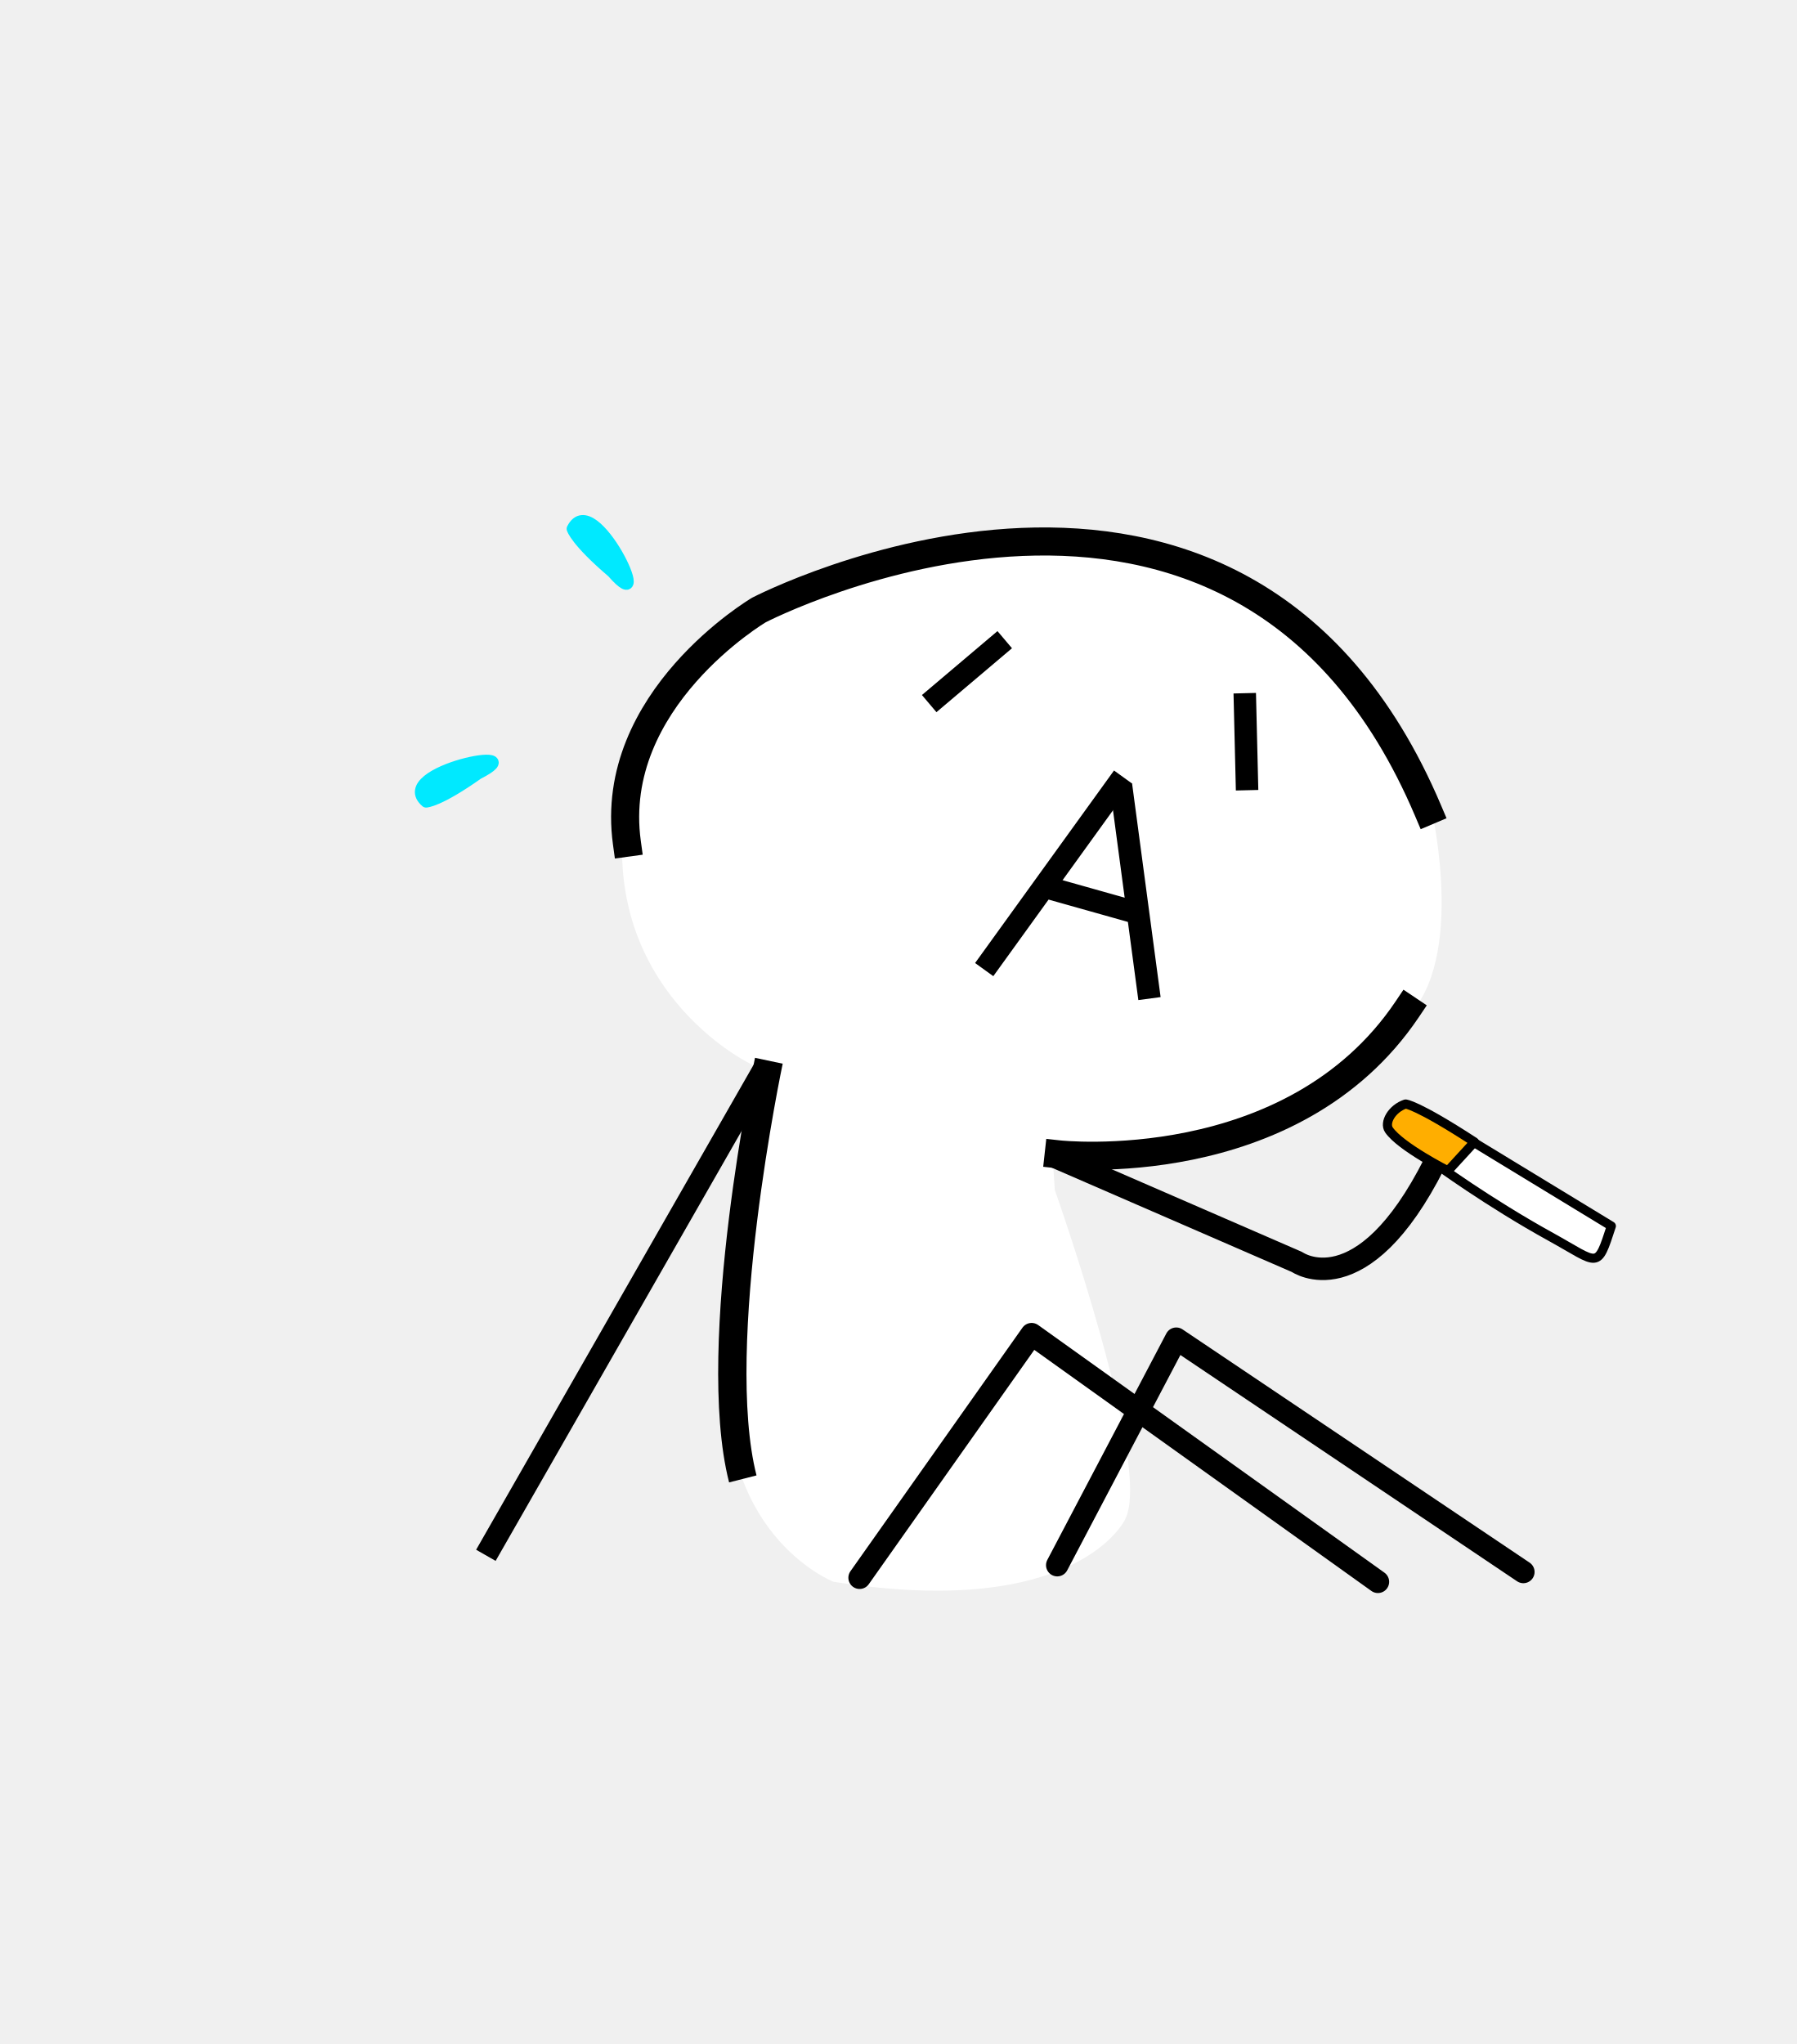
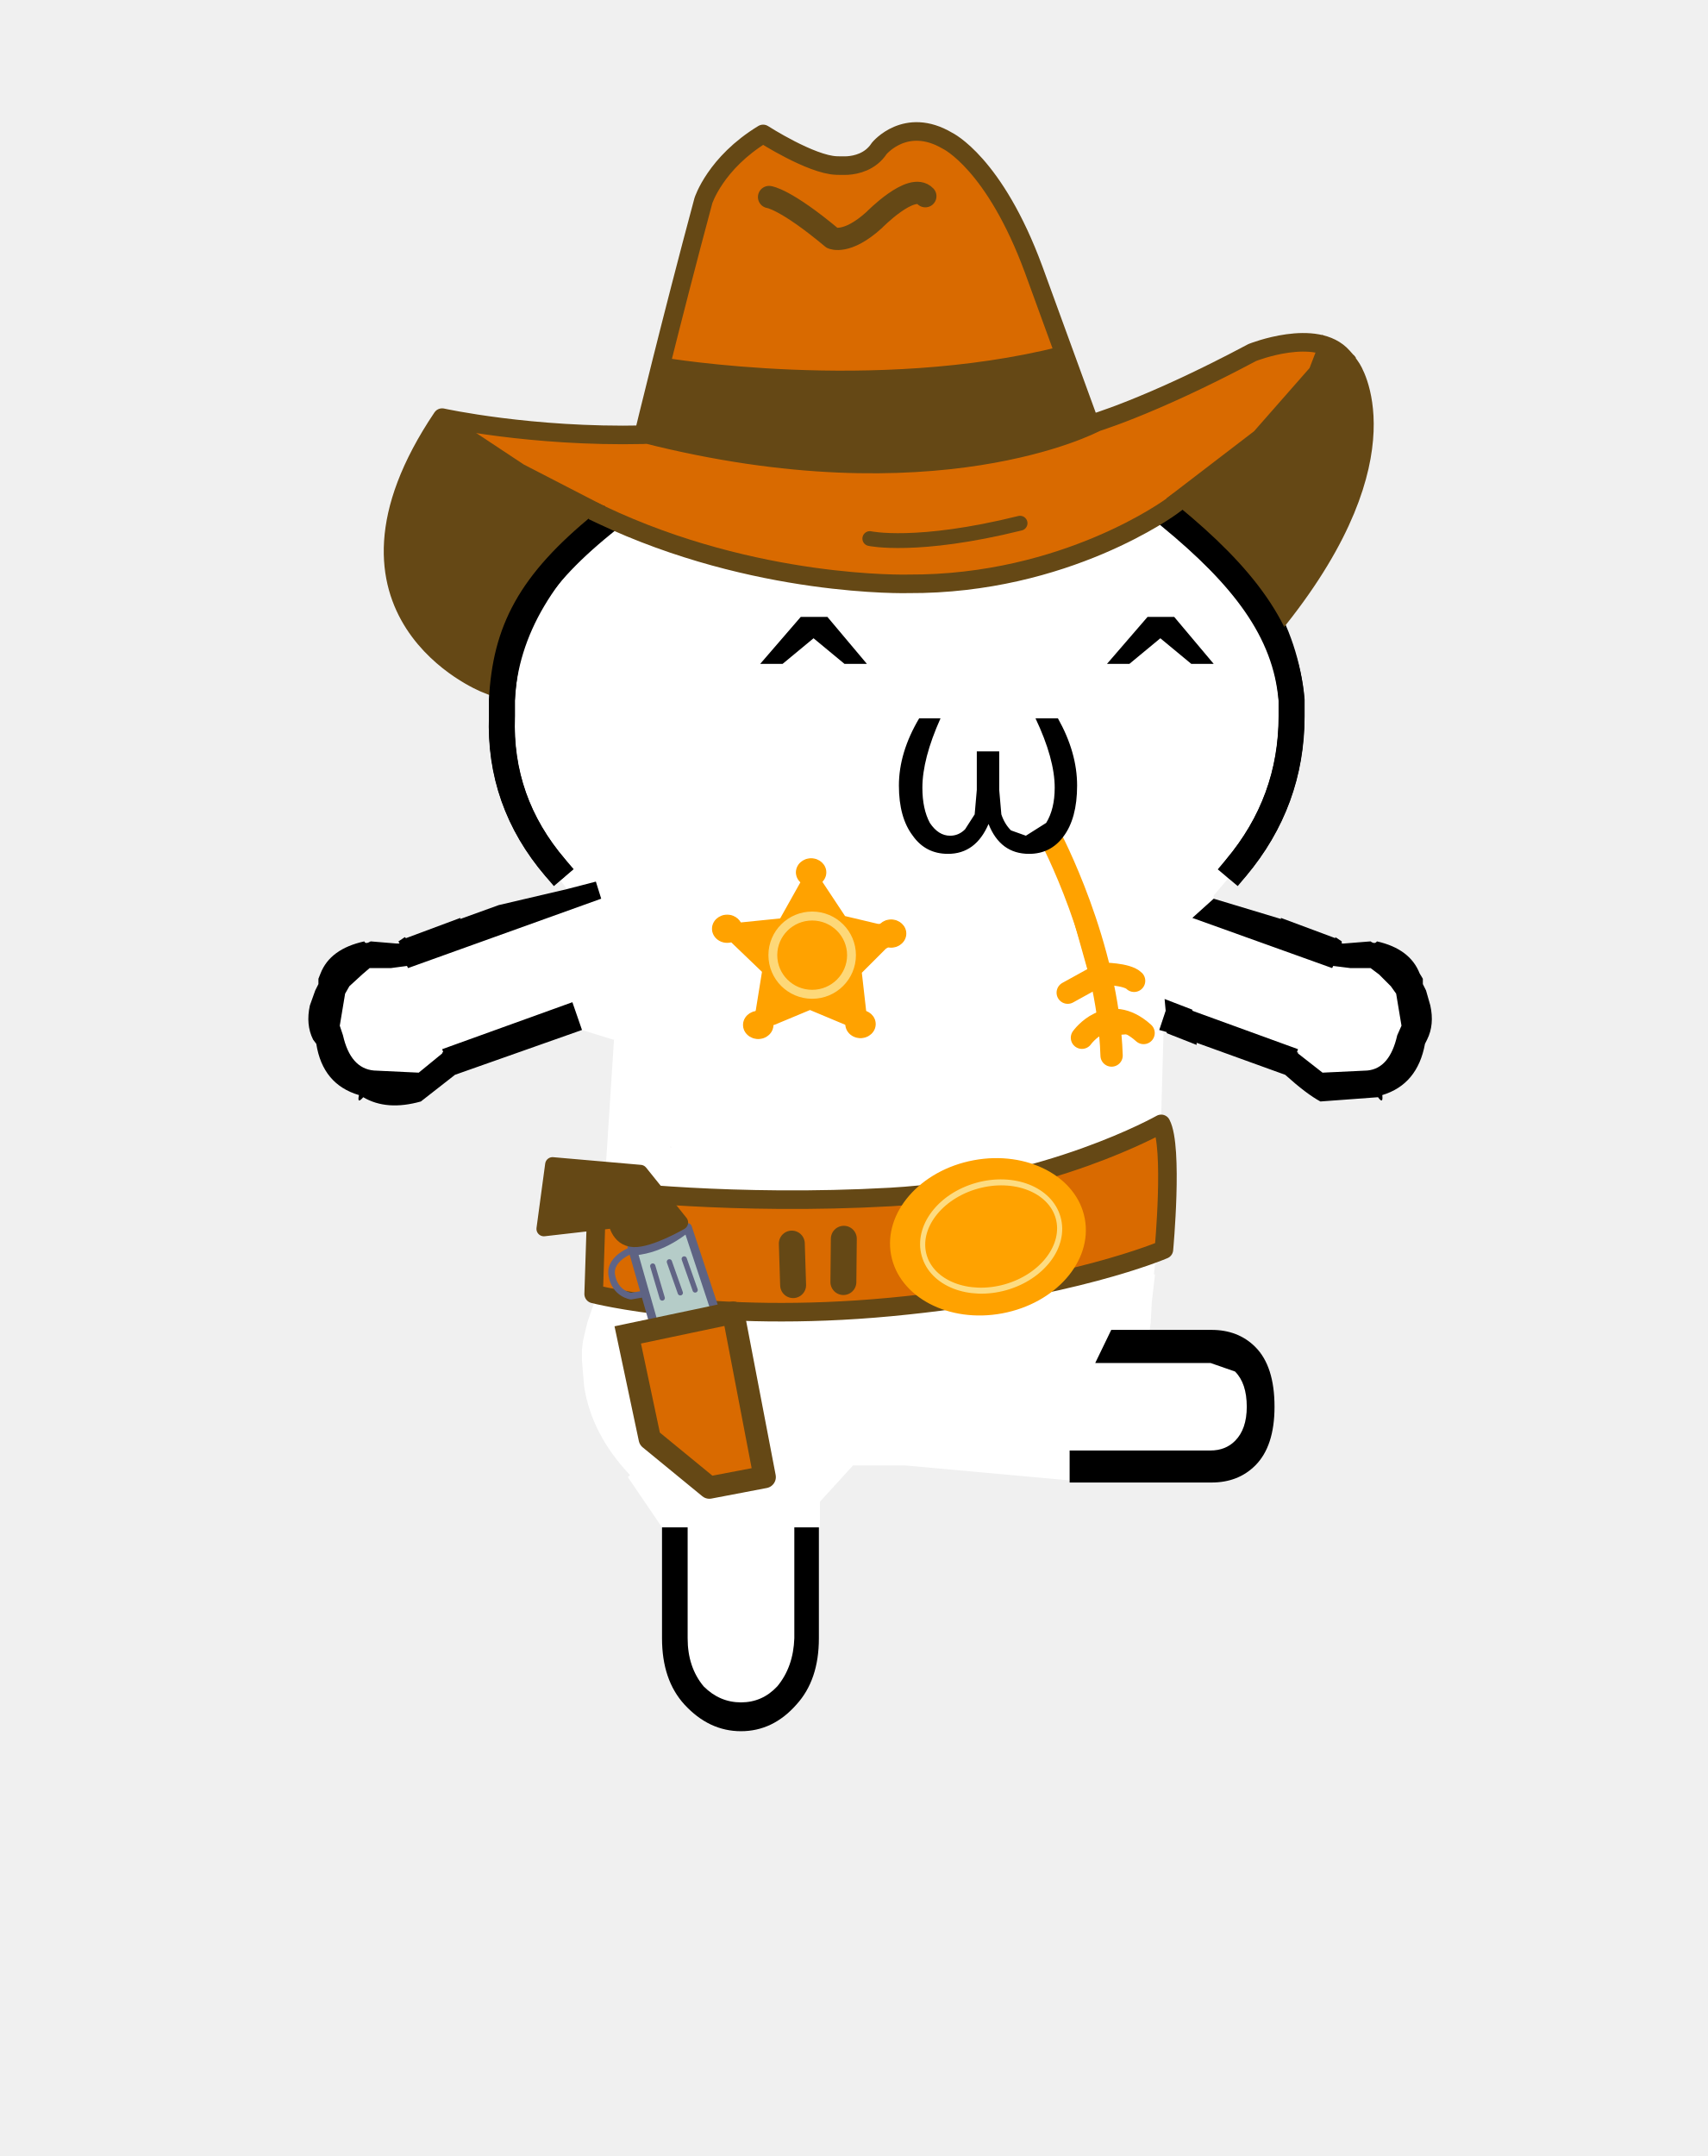
- <svg xmlns="http://www.w3.org/2000/svg" xmlns:xlink="http://www.w3.org/1999/xlink" height="182" width="160" version="1.1" id="svg1421">
-   <defs id="defs1413">
-     <g id="c">
-       <path d="M10.75-56.05v-.05H4.5v3.9l-.05 1.1L4-48.65l-1.05 2H2v3.3h1.35v-1.95h7.2v1.95h1.4v-3.3h-1.2v-9.4M.4-60h3.9l1.2.55 3.85-8.6 3.9 8.6L14.5-60l3.15 3.05 1.1 1.1-1.1-1.1 1.15 1.1h-.05l-.35.4.1.1q2.1 2.05 2.3 4.55l.05.6q0 1.65-.8 3.1l-.25.45-1.4 1.7.1.1-.3.3-3.25.9v4.7l-3.25.7-3.15.9.65 1.6L12.55-37l3-.6q1.55 0 2.15.6.8.8.8 2 0 1.1-.75 1.85-1.05 1.05-4.1 1.25l-1.25.05.35 1.5 1.5-.05-.05 2.75-1.5 1.25v8.75H8.15v1.55h6.6l1.15.4q.55.55.55 1.65 0 1.05-.55 1.6-.45.45-1.15.45h-6.6v.95H-1.6l-1.55 1.5V-3q0 .7-.45 1.15-.55.55-1.6.55-1.1 0-1.65-.55-.4-.45-.4-1.15v-6.55H-8.8l-1.7-1.1-1.75-3.9v-2.4h.15v-1.5l.45-.4.2-.15 1.15-1.4-1.25-1-.7.95.4-10.95 1.75-12.8.4.35.75-.7-1-1.1q-1.45-1.85-1.5-4v-.25l.05-.9q.35-2.3 2.45-4.25l-.75-.75.5-3.95.65.3 3.85-8.6 3.85 8.6L.4-60m5.45 8.85v-3.6h3.5v8.15H4.4l.05-.05.5-.9.9-3.55v-.05m-.35 13.2Q4.45-39 2.25-39l-4 .75-3.1.9.65 1.6L-.9-37l3-.6q1.55 0 2.15.6.8.8.8 2 0 1.1-.75 1.85Q3.25-32.1.25-31.9l-1.3.05.35 1.5q3.95-.05 5.9-1.55l.4-.35q1-1 1-2.85 0-1.8-1.1-2.85M-7.15-43.6l.75-1.55v-1.35h-1.5v1.45h.55l-.55 1.45h.75m3.65-2.9H-5v1.45h.55L-5-43.6h.75l.75-1.55v-1.35" fill="#fff" fill-rule="evenodd" transform="translate(21.5 71)" id="path1399" />
-       <path d="M10.75-56.05v9.45h1.2v3.25h-1.4v-1.95h-7.2v1.95H2v-3.25h.95L4-48.65l.45-2.45.05-1.1v-3.85h6.25M.4-60l-1.25.55-3.85-8.6-3.85 8.6-.65-.3-.55-.25 5.05-11L.4-60m-10.1 4.2l.75.75q-2.1 1.95-2.45 4.25l-.05.9v.25q.05 2.15 1.5 4l1 1.1-.75.7-.4-.35-.6-.7-.75-1.05q-1.1-1.75-1.05-3.85l.05-1q.2-1.5 1-2.85l1.75-2.15m-2.55 35.35l.7-.95 1.25 1-1.15 1.4-.2.15-.45.4q-.7.45-1.6.45-.95 0-2.65-1.1-1.2-.65-1.9-.65-.9 0-1.3.55l-.15.2-.45.75-1.35-.75q.4-.95 1.2-1.65l.6-.45 1.35-.35q1.1 0 2.25.8 1.65.85 2.55.85.6 0 1.3-.65m3.45 10.9h1.55V-3q0 .7.4 1.15.55.55 1.65.55 1.05 0 1.6-.55.45-.45.45-1.15v-6.55h1.5v6.6q0 1.25-.8 2.05-.9.9-2.75.9Q-7.1 0-8-.9q-.8-.8-.8-2.05v-6.6m16.95-1.5V-12h6.6q.7 0 1.15-.45.55-.55.55-1.6 0-1.1-.55-1.65l-1.15-.4h-6.6v-1.55h6.65q1.25 0 2.05.8.9.9.9 2.8 0 1.85-.9 2.75l-.3.25q-.75.55-1.75.55H8.15v-.55m6.1-19.35l-1.5.05-.35-1.5 1.25-.05q3.05-.2 4.1-1.25.75-.75.75-1.85 0-1.2-.8-2-.6-.6-2.15-.6l-3 .6-3.35 1.25-.65-1.6 3.15-.9 3.25-.7.75-.05q2.2 0 3.25 1.05 1.1 1.05 1.1 2.85 0 1.85-1 2.85l-.4.35q-1.6 1.2-4.4 1.5m4.25-14.45l-.1-.1 1.4-1.7.25-.45q.8-1.45.8-3.1l-.05-.6q-.2-2.5-2.3-4.55l-.1-.1.35-.4h.05l.3-.35q2.55 2.35 2.75 5.4l.05.6q0 1.9-.9 3.55-.7 1.25-1.9 2.4l-.6-.6M14.5-60l-1.25.55-3.9-8.6-3.85 8.6L4.3-60l5.05-11 5.15 11m-8.65 8.85v.05l-.9 3.55-.5.9-.05.05h4.95v-8.15h-3.5v3.6m-.35 13.2q1.1 1.05 1.1 2.85 0 1.85-1 2.85l-.4.35q-1.95 1.5-5.9 1.55l-.35-1.5 1.3-.05q3-.2 4.05-1.25.75-.75.75-1.85 0-1.2-.8-2-.6-.6-2.15-.6l-3 .6-3.3 1.25-.65-1.6 3.1-.9 4-.75q2.2 0 3.25 1.05m-9-8.55v1.35l-.75 1.55H-5l.55-1.45H-5v-1.45h1.5m-3.65 2.9h-.75l.55-1.45h-.55v-1.45h1.5v1.35l-.75 1.55" fill-rule="evenodd" transform="translate(21.5 71)" id="path1401" />
-       <path d="M4.3-60H.4m12.3 39.65v-6.05m6.05-29.45l-1.1-1.1" fill="none" stroke="#000" stroke-linecap="round" stroke-linejoin="round" transform="translate(21.5 71)" id="path1403" />
+ <svg xmlns="http://www.w3.org/2000/svg" xmlns:xlink="http://www.w3.org/1999/xlink" height="202" width="160" version="1.1" id="svg7661">
+   <defs id="defs7651">
+     <path d="M 0.7,-0.3 2.55,1.9 H 1.5 L 0.05,0.7 -1.4,1.9 h -1.05 l 1.9,-2.2 H 0.7" fill-rule="evenodd" transform="translate(2.45,0.3)" id="a" />
+     <use height="2.2" width="5" xlink:href="#a" id="c" x="0" y="0" />
+     <g id="b">
+       <path d="m -15.5,-41.55 q -2.65,-3.1 -2.5,-7.1 v -0.75 q 0.25,-4.9 5.35,-9.05 5.5,-5.05 13.15,-5.55 7.6,0.5 13.05,5.55 5.05,4.15 5.45,9.05 v 0.75 q 0,4 -2.6,7.1 h 0.1 -0.05 l -1.1,1.3 v 0.15 l -1,0.9 6.55,2.35 0.05,-0.1 0.8,0.1 h 0.95 l 0.4,0.3 0.55,0.55 0.25,0.35 0.25,1.5 -0.2,0.45 q -0.35,1.55 -1.4,1.65 l -2.1,0.1 -1.15,-0.9 v -0.05 h -0.05 l 0.05,-0.15 -4.95,-1.8 v -0.05 l -1.3,-0.5 0.05,0.55 -0.3,0.9 0.35,0.1 v 0.05 L 13,-33.85 12.75,-25 H 12.7 l -0.05,1.5 h 0.05 v 0.1 L 12.65,-23 H 12.6 l -0.05,0.5 h 0.05 l -0.15,1.3 -0.05,0.95 -0.05,0.35 h -1.8 l -0.75,1.55 h 5.4 l 1.15,0.4 q 0.55,0.55 0.55,1.65 0,1.05 -0.55,1.6 -0.45,0.45 -1.15,0.45 H 8.6 v 1.4 l -7.7,-0.7 h -2.45 l -1.55,1.7 v 1.2 h -1.2 v 5.2 q -0.05,1.35 -0.8,2.25 -0.7,0.75 -1.7,0.75 -1,0 -1.75,-0.75 -0.75,-0.9 -0.75,-2.25 v -5.2 h -1.2 l -1.6,-2.35 0.1,-0.1 q -1.8,-1.9 -2.15,-4.15 l -0.1,-1.2 V -19 l 0.05,-0.4 0.2,-0.85 0.35,-1 h 0.1 v -0.55 l 0.15,-0.15 v -1.35 l 0.15,-2.4 v -0.05 l 0.5,-7.75 h -0.05 l -1.45,-0.45 -0.45,-1.3 -6.1,2.2 0.05,0.15 h -0.05 v 0.05 l -1.1,0.9 -2.1,-0.1 q -1.1,-0.1 -1.45,-1.65 l -0.15,-0.45 0.25,-1.5 0.2,-0.35 0.6,-0.55 0.35,-0.3 h 1 l 0.75,-0.1 0.05,0.1 9.05,-3.25 -0.25,-0.8 -1.35,0.35 -0.75,-1 h 0.2 m 1.75,19.65 -0.05,-0.1 0.05,0.1 m 3.65,-6.55 h 0.05 l -0.05,-0.05 v 0.05" fill="#ffffff" fill-rule="evenodd" transform="translate(27.05,64.6)" id="path7642" />
+       <path d="m 15.35,-40.1 3.15,0.95 v -0.05 l 2.55,0.95 v -0.05 l 0.3,0.2 v 0.1 h 0.1 l 1.25,-0.1 q 0.2,0.15 0.3,0 1.55,0.35 2,1.5 l 0.15,0.25 v 0.25 l 0.15,0.3 0.2,0.7 q 0.2,0.9 -0.15,1.6 l -0.1,0.2 q -0.35,1.9 -2,2.4 0.05,0.45 -0.2,0.1 l -2.7,0.2 q -0.65,-0.35 -1.65,-1.25 l -4.15,-1.5 v 0.1 l -1.4,-0.55 v -0.05 l -0.35,-0.1 0.3,-0.9 -0.05,-0.55 1.3,0.5 v 0.05 l 4.95,1.8 -0.05,0.15 h 0.05 v 0.05 l 1.15,0.9 2.1,-0.1 q 1.05,-0.1 1.4,-1.65 l 0.2,-0.45 -0.25,-1.5 -0.25,-0.35 -0.55,-0.55 -0.4,-0.3 h -0.95 l -0.8,-0.1 -0.05,0.1 -6.55,-2.35 1,-0.9 m -3,20.2 h 2.9 q 1.25,0 2.05,0.8 0.9,0.9 0.9,2.8 0,1.85 -0.9,2.75 -0.8,0.8 -2.05,0.8 H 8.6 v -1.5 h 6.6 q 0.7,0 1.15,-0.45 0.55,-0.55 0.55,-1.6 0,-1.1 -0.55,-1.65 l -1.15,-0.4 H 9.8 l 0.75,-1.55 h 1.8 m -15.5,9.25 v 5.2 q 0,1.95 -1.05,3.1 -1.1,1.25 -2.6,1.25 -1.5,0 -2.65,-1.25 -1.05,-1.15 -1.05,-3.1 v -5.2 h 1.2 v 5.2 q 0,1.35 0.75,2.25 0.75,0.75 1.75,0.75 1,0 1.7,-0.75 0.75,-0.9 0.8,-2.25 v -5.2 h 1.15 m -11.1,-23.3 -5.95,2.1 -1.6,1.25 q -1.6,0.45 -2.7,-0.2 -0.3,0.35 -0.2,-0.1 -1.7,-0.5 -2,-2.4 l -0.15,-0.2 q -0.35,-0.7 -0.15,-1.6 l 0.25,-0.7 0.15,-0.3 v -0.25 l 0.1,-0.25 q 0.45,-1.15 2.05,-1.5 0.05,0.15 0.3,0 l 1.2,0.1 h 0.15 l -0.05,-0.1 0.3,-0.2 0.05,0.05 2.55,-0.95 v 0.05 l 1.8,-0.65 3.2,-0.75 1.35,-0.35 0.25,0.8 -9.05,3.25 -0.05,-0.1 -0.75,0.1 h -1 l -0.35,0.3 -0.6,0.55 -0.2,0.35 -0.25,1.5 0.15,0.45 q 0.35,1.55 1.45,1.65 l 2.1,0.1 1.1,-0.9 v -0.05 h 0.05 l -0.05,-0.15 6.1,-2.2 0.45,1.3" fill-rule="evenodd" transform="translate(27.05,64.6)" id="path7644" />
+       <path d="M 11.55,23.05 Q 8.9,19.95 9.05,15.95 V 15.2 Q 9.3,10.3 14.4,6.15 19.9,1.1 27.55,0.6 q 7.6,0.5 13.05,5.55 5.05,4.15 5.45,9.05 v 0.75 q 0,4 -2.6,7.1" fill="none" stroke="#000000" stroke-linecap="round" stroke-linejoin="round" stroke-width="1.2" id="path7646" />
+       <path d="m 5.4,-44.05 q 0.15,0.45 0.45,0.75 l 0.7,0.25 0.95,-0.6 q 0.4,-0.65 0.4,-1.65 0,-1.35 -0.9,-3.25 h 1.05 q 0.9,1.6 0.9,3.15 0,1.55 -0.65,2.4 -0.6,0.8 -1.6,0.8 -1.35,0 -1.9,-1.4 -0.6,1.4 -1.9,1.4 -1.05,0 -1.65,-0.85 -0.65,-0.85 -0.65,-2.35 0,-1.55 0.95,-3.15 h 1 q -0.85,1.9 -0.85,3.25 0,1 0.35,1.65 0.4,0.6 0.95,0.6 0.4,0 0.7,-0.3 l 0.45,-0.7 0.1,-1.15 V -47 H 5.3 v 1.8 l 0.1,1.15" fill-rule="evenodd" transform="translate(27.05,64.6)" id="path7648" />
    </g>
-     <g id="d" transform="translate(.8)">
-       <use height="3" transform="matrix(1.005 0 0 1 -.804 0)" width="4.65" xlink:href="#a" id="use1406" />
-       <use height="3" transform="matrix(1.005 0 0 1 16.096 0)" width="4.65" xlink:href="#a" id="use1408" />
-     </g>
-     <path d="M1.35 0h.2l.55.1.45.35q.45.45.45 1L2.55 2.6q-.45.4-1 .4l-.8-.2-.25-.2-.45-.7v-.15L0 1.45v-.1q.05-.5.5-.9l.25-.2Q1 .05 1.3 0h.05m.45.85L1.55.8Q1.2.75 1 1q-.2.15-.2.45v.15l.15.45H1l.05.05.2.1.3.05.55-.2.15-.6-.05-.3L2.1 1 2.05.95 1.9.85h-.1" fill-rule="evenodd" id="b" />
-     <use height="3" transform="translate(.8)" width="3" xlink:href="#b" id="a" />
  </defs>
-   <g style="clip-rule:evenodd;fill-rule:evenodd;stroke-linecap:square;stroke-linejoin:round;stroke-miterlimit:1.5" id="g1537" transform="translate(8.643,0.148)">
-     <g transform="matrix(2,0,0,2,82.341,144.2)" id="g1483">
-       <g id="body-fill" transform="matrix(0.5,0,0,0.5,-40.6705,-72.1)">
-         <path d="m 57.045,94.382 c 0,0 -15.641,-7.695 -9.945,-26.959 2.637,-8.917 8.757,-12.217 13.803,-14.418 5.855,-2.553 10.513,-3.23 10.513,-3.23 0,0 15.069,-3.969 21.085,-0.961 6.016,3.008 9.152,1.6 18.048,11.328 8.896,9.728 3.008,7.168 7.232,12.096 0,0 3.2,14.144 -2.88,18.688 0,0 -8.192,13.376 -30.912,12.032 l 0.192,2.88 c 0,0 8.704,24.512 6.272,29.248 0,0 -4.16,8.96 -25.856,5.504 0,0 -10.88,-4.288 -9.152,-20.224 l 3.2,-25.088 z" style="fill:#ffffff;stroke:#ffffff;stroke-width:0.21px" id="path1427" />
-       </g>
-       <g id="Mouth" transform="matrix(0.5,0,0,0.5,-40.6705,-72.1)">
-         <path d="m 89.78,69.855 -11.2,15.52" style="fill:none;stroke:#000000;stroke-width:2px" id="path1430" />
-         <path d="M 92.58,87.775 90.307,70.758" style="fill:none;stroke:#000000;stroke-width:2px" id="path1432" />
-         <path d="m 83.38,78.815 8.24,2.32" style="fill:none;stroke:#000000;stroke-width:2px;stroke-linecap:round" id="path1434" />
-       </g>
-       <g transform="translate(0.5)" id="g1461">
-         <g transform="matrix(0.5,0,0,0.5,-41.1705,-72.1)" id="g1439">
-           <path d="m 84.629,102.638 c 0,0 20.8,2.304 31.04,-12.928" style="fill:none;stroke:#000000;stroke-width:2.5px" id="path1437" />
+   <g style="clip-rule:evenodd;fill-rule:evenodd;stroke-linecap:round;stroke-linejoin:round" id="g8478" transform="translate(0.7,3.2)">
+     <g transform="matrix(2,0,0,2,82.341,158.2)" id="g8385">
+       <g id="b-1" transform="translate(-27.05,-63.1)">
+         <g transform="translate(27.05,64.6)" id="g8230">
+           <path d="m -15.5,-41.55 c -1.767,-2.067 -2.6,-4.433 -2.5,-7.1 v -0.75 c 0.167,-3.267 1.95,-6.283 5.35,-9.05 3.667,-3.367 8.05,-5.217 13.15,-5.55 5.067,0.333 9.417,2.183 13.05,5.55 3.367,2.767 5.183,5.783 5.45,9.05 v 0.75 c 0,2.667 -0.867,5.033 -2.6,7.1 h 0.1 -0.05 l -1.1,1.3 v 0.15 l -1,0.9 6.55,2.35 0.05,-0.1 0.8,0.1 h 0.95 l 0.4,0.3 0.55,0.55 0.25,0.35 0.25,1.5 -0.2,0.45 c -0.233,1.033 -0.7,1.583 -1.4,1.65 l -2.1,0.1 -1.15,-0.9 v -0.05 h -0.05 l 0.05,-0.15 -4.95,-1.8 v -0.05 l -1.3,-0.5 0.05,0.55 -0.3,0.9 0.35,0.1 v 0.05 L 13,-33.85 12.75,-25 H 12.7 l -0.05,1.5 h 0.05 v 0.1 L 12.65,-23 H 12.6 l -0.05,0.5 h 0.05 l -0.15,1.3 -0.05,0.95 -0.05,0.35 h -1.8 l -0.75,1.55 h 5.4 l 1.15,0.4 c 0.367,0.367 0.55,0.917 0.55,1.65 0,0.7 -0.183,1.233 -0.55,1.6 -0.3,0.3 -0.683,0.45 -1.15,0.45 H 8.6 v 1.4 l -7.7,-0.7 h -2.45 l -1.55,1.7 v 1.2 h -1.2 v 5.2 c -0.033,0.9 -0.3,1.65 -0.8,2.25 -0.467,0.5 -1.033,0.75 -1.7,0.75 -0.667,0 -1.25,-0.25 -1.75,-0.75 -0.5,-0.6 -0.75,-1.35 -0.75,-2.25 v -5.2 h -1.2 l -1.6,-2.35 0.1,-0.1 c -1.2,-1.267 -1.917,-2.65 -2.15,-4.15 l -0.1,-1.2 V -19 l 0.05,-0.4 0.2,-0.85 0.35,-1 h 0.1 v -0.55 l 0.15,-0.15 v -1.35 l 0.15,-2.4 v -0.05 l 0.5,-7.75 h -0.05 l -1.45,-0.45 -0.45,-1.3 -6.1,2.2 0.05,0.15 h -0.05 v 0.05 l -1.1,0.9 -2.1,-0.1 c -0.733,-0.067 -1.217,-0.617 -1.45,-1.65 l -0.15,-0.45 0.25,-1.5 0.2,-0.35 0.6,-0.55 0.35,-0.3 h 1 l 0.75,-0.1 0.05,0.1 9.05,-3.25 -0.25,-0.8 -1.35,0.35 -0.75,-1 h 0.2 m 1.75,19.65 -0.05,-0.1 0.05,0.1 m 3.65,-6.55 h 0.05 l -0.05,-0.05 v 0.05" style="fill:#ffffff" id="path8228" />
        </g>
-         <g transform="matrix(0.5,0,0,0.5,-41.1705,-72.1)" id="g1443">
-           <path d="m 79.06,57.455 -5.2,4.4" style="fill:none;stroke:#000000;stroke-width:2px" id="path1441" />
+         <g transform="translate(27.05,64.6)" id="g8234">
+           <path d="m 15.35,-40.1 3.15,0.95 v -0.05 l 2.55,0.95 v -0.05 l 0.3,0.2 v 0.1 h 0.1 l 1.25,-0.1 c 0.133,0.1 0.233,0.1 0.3,0 1.033,0.233 1.7,0.733 2,1.5 l 0.15,0.25 v 0.25 l 0.15,0.3 0.2,0.7 c 0.133,0.6 0.083,1.133 -0.15,1.6 l -0.1,0.2 c -0.233,1.267 -0.9,2.067 -2,2.4 0.033,0.3 -0.033,0.333 -0.2,0.1 l -2.7,0.2 c -0.433,-0.233 -0.983,-0.65 -1.65,-1.25 l -4.15,-1.5 v 0.1 l -1.4,-0.55 v -0.05 l -0.35,-0.1 0.3,-0.9 -0.05,-0.55 1.3,0.5 v 0.05 l 4.95,1.8 -0.05,0.15 h 0.05 v 0.05 l 1.15,0.9 2.1,-0.1 c 0.7,-0.067 1.167,-0.617 1.4,-1.65 l 0.2,-0.45 -0.25,-1.5 -0.25,-0.35 -0.55,-0.55 -0.4,-0.3 h -0.95 l -0.8,-0.1 -0.05,0.1 -6.55,-2.35 1,-0.9 m -3,20.2 h 2.9 c 0.833,0 1.517,0.267 2.05,0.8 0.6,0.6 0.9,1.533 0.9,2.8 0,1.233 -0.3,2.15 -0.9,2.75 -0.533,0.533 -1.217,0.8 -2.05,0.8 H 8.6 v -1.5 h 6.6 c 0.467,0 0.85,-0.15 1.15,-0.45 0.367,-0.367 0.55,-0.9 0.55,-1.6 0,-0.733 -0.183,-1.283 -0.55,-1.65 l -1.15,-0.4 H 9.8 l 0.75,-1.55 h 1.8 m -15.5,9.25 v 5.2 c 0,1.3 -0.35,2.333 -1.05,3.1 -0.733,0.833 -1.6,1.25 -2.6,1.25 -1,0 -1.883,-0.417 -2.65,-1.25 -0.7,-0.767 -1.05,-1.8 -1.05,-3.1 v -5.2 h 1.2 v 5.2 c 0,0.9 0.25,1.65 0.75,2.25 0.5,0.5 1.083,0.75 1.75,0.75 0.667,0 1.233,-0.25 1.7,-0.75 0.5,-0.6 0.767,-1.35 0.8,-2.25 v -5.2 h 1.15 m -11.1,-23.3 -5.95,2.1 -1.6,1.25 c -1.067,0.3 -1.967,0.233 -2.7,-0.2 -0.2,0.233 -0.267,0.2 -0.2,-0.1 -1.133,-0.333 -1.8,-1.133 -2,-2.4 l -0.15,-0.2 c -0.233,-0.467 -0.283,-1 -0.15,-1.6 l 0.25,-0.7 0.15,-0.3 v -0.25 l 0.1,-0.25 c 0.3,-0.767 0.983,-1.267 2.05,-1.5 0.033,0.1 0.133,0.1 0.3,0 l 1.2,0.1 h 0.15 l -0.05,-0.1 0.3,-0.2 0.05,0.05 2.55,-0.95 v 0.05 l 1.8,-0.65 3.2,-0.75 1.35,-0.35 0.25,0.8 -9.05,3.25 -0.05,-0.1 -0.75,0.1 h -1 l -0.35,0.3 -0.6,0.55 -0.2,0.35 -0.25,1.5 0.15,0.45 c 0.233,1.033 0.717,1.583 1.45,1.65 l 2.1,0.1 1.1,-0.9 v -0.05 h 0.05 l -0.05,-0.15 6.1,-2.2 0.45,1.3" id="path8232" />
        </g>
-         <g transform="matrix(0.5,0,0,0.5,-41.1705,-72.1)" id="g1447">
-           <path d="m 101.22,62.575 0.16,6.64" style="fill:none;stroke:#000000;stroke-width:2px" id="path1445" />
+         <path d="M 11.55,23.05 C 9.783,20.983 8.95,18.617 9.05,15.95 V 15.2 C 9.217,11.933 11,8.917 14.4,6.15 18.067,2.783 22.45,0.933 27.55,0.6 c 5.067,0.333 9.417,2.183 13.05,5.55 3.367,2.767 5.183,5.783 5.45,9.05 v 0.75 c 0,2.667 -0.867,5.033 -2.6,7.1" style="fill:none;fill-rule:nonzero;stroke:#000000;stroke-width:1.2px" id="path8236" />
+         <g id="straw" transform="translate(26.9071,64.6714)">
+           <g transform="matrix(0.5,0,0,0.5,-41.1705,-81.6)" id="g8240">
+             <path d="m 99.647,91.663 3.222,-1.778 c 0,0 2.333,0 3,0.667" style="fill:#ffa200;stroke:#ffa200;stroke-width:2.09px;stroke-miterlimit:1.5" id="path8238" />
+           </g>
+           <g transform="matrix(0.5,0,0,0.5,-41.1705,-81.6)" id="g8244">
+             <path d="m 97.98,76.996 c 0,0 5.444,10.222 5.778,20.556" style="fill:#ffa200;stroke:#ffa200;stroke-width:2.09px;stroke-miterlimit:1.5" id="path8242" />
+           </g>
+           <g transform="matrix(0.5,0,0,0.5,-41.1705,-81.6)" id="g8248">
+             <path d="m 100.98,95.885 c 0,0 2.444,-3.444 5.778,-0.444" style="fill:#ffa200;stroke:#ffa200;stroke-width:2.09px;stroke-miterlimit:1.5" id="path8246" />
+           </g>
        </g>
-         <g transform="matrix(0.5,0,0,0.5,-41.1705,-72.1)" id="g1451">
-           <path d="m 84.843,103.095 21.01,9.128 c 0,0 5.769,4.067 12.249,-8.813" style="fill:none;stroke:#000000;stroke-width:2px" id="path1449" />
-         </g>
-         <g transform="matrix(0.481142,0.136023,-0.136023,0.481142,-31.7036,-78.7091)" id="g1455">
-           <path d="m 37.901,51.799 c 0,0 0.576,0.96 4.48,2.752 5.159,3.366 -3.701,-6.872 -4.48,-2.752 z" style="fill:#00e9ff;stroke:#00e9ff;stroke-width:1px;stroke-linecap:round" id="path1453" />
-         </g>
-         <g transform="matrix(0.249965,-0.433033,0.433033,0.249965,-58.9263,-33.0057)" id="g1459">
-           <path d="m 37.901,51.799 c 0,0 0.576,0.96 4.48,2.752 5.159,3.366 -3.701,-6.872 -4.48,-2.752 z" style="fill:#00e9ff;stroke:#00e9ff;stroke-width:1px;stroke-linecap:round" id="path1457" />
+         <g transform="translate(27.05,64.6)" id="g8253">
+           <path d="m 5.4,-44.05 c 0.1,0.3 0.25,0.55 0.45,0.75 l 0.7,0.25 0.95,-0.6 c 0.267,-0.433 0.4,-0.983 0.4,-1.65 0,-0.9 -0.3,-1.983 -0.9,-3.25 h 1.05 c 0.6,1.067 0.9,2.117 0.9,3.15 0,1.033 -0.217,1.833 -0.65,2.4 -0.4,0.533 -0.933,0.8 -1.6,0.8 -0.9,0 -1.533,-0.467 -1.9,-1.4 -0.4,0.933 -1.033,1.4 -1.9,1.4 -0.7,0 -1.25,-0.283 -1.65,-0.85 -0.433,-0.567 -0.65,-1.35 -0.65,-2.35 0,-1.033 0.317,-2.083 0.95,-3.15 h 1 c -0.567,1.267 -0.85,2.35 -0.85,3.25 0,0.667 0.117,1.217 0.35,1.65 0.267,0.4 0.583,0.6 0.95,0.6 0.267,0 0.5,-0.1 0.7,-0.3 l 0.45,-0.7 0.1,-1.15 V -47 H 5.3 v 1.8 l 0.1,1.15" id="path8251" />
        </g>
      </g>
-       <g transform="matrix(0.5,0,0,0.5,-40.6705,-72.1)" id="g1465">
-         <path d="m 58.82,94.303 c 0,0 -5.36,25.312 -2.32,37.232" style="fill:none;stroke:#000000;stroke-width:2.52px;stroke-linecap:butt" id="path1463" />
+       <g id="a-0" transform="translate(12.8,-51.5)">
+         <path d="M 0.7,-0.3 2.55,1.9 H 1.5 L 0.05,0.7 -1.4,1.9 h -1.05 l 1.9,-2.2 H 0.7" id="path8256" />
      </g>
-       <g transform="matrix(0.5,0,0,0.5,-40.6705,-72.1)" id="g1469">
-         <path d="M 58.141,95.487 34.119,137.471" style="fill:none;stroke:#000000;stroke-width:2px" id="path1467" />
+       <g id="a1" transform="translate(-3.45,-51.5)">
+         <path d="M 0.7,-0.3 2.55,1.9 H 1.5 L 0.05,0.7 -1.4,1.9 h -1.05 l 1.9,-2.2 H 0.7" id="path8259" />
      </g>
-       <g transform="matrix(0.5,0,0,0.5,-40.6705,-72.1)" id="g1473">
-         <path d="m 66.9,140.335 15.318,-21.687 30.836,22.05" style="fill:none;stroke:#000000;stroke-width:2px;stroke-linecap:round" id="path1471" />
+       <g id="hat" transform="translate(0,1.5)">
+         <g transform="matrix(0.5,0,0,0.5,-41.1705,-79.6)" id="g8264">
+           <path d="m 40.951,34.141 -3.92,6.88 -0.4,7.68 1.84,4.08 2.8,3.6 4.48,2.88 1.12,0.08 2.8,-8.08 2.48,-3.92 2.4,-1.76 2.56,-2.4 2.72,1.2 4.08,2.4 5.84,1.36 5.92,1.04 6.96,0.48 6.8,-0.48 6,-1.28 6.16,-1.84 5.36,-2.72 2.16,-1.2 3.04,2.24 3.2,3.68 2.72,3.52 1.12,1.04 4.88,-7.84 2.16,-5.28 0.48,-6.08 -0.96,-4.16 -2,-2.08 -2.8,-0.16 -3.36,0.64 -3.52,1.44 -4.4,2.48 -5.76,2.08 -3.04,0.88 -2,-7.84 -2.32,-6.4 -2.56,-5.68 -2.24,-3.44 -3.6,-3.6 -2.8,-0.48 -2.56,0.64 -1.6,1.6 -1.68,0.72 -3.2,-0.08 -3.6,-1.52 -1.84,-1.2 -2.8,2.16 -2.08,2.48 -1.36,4.32 -1.2,4.48 -1.2,4 -0.8,4.08 -0.56,3.76 -0.8,2.8 -5.92,0.32 -7.36,-0.72 -5.84,-0.8" style="fill:#d96a00" id="path8262" />
+         </g>
+         <g transform="matrix(0.5,0,0,0.5,-41.1705,-79.6)" id="g8268">
+           <path d="m 125.935,29.269 c 0,0 5.52,8.007 -6.8,23.52" style="fill:none;stroke:#654815;stroke-width:1.74px;stroke-linecap:square;stroke-miterlimit:1.5" id="path8266" />
+         </g>
+         <g transform="matrix(0.5,0,0,0.5,-41.1705,-79.6)" id="g8272">
+           <path d="m 44.735,58.809 c 0,0 -16.32,-6.56 -4,-24.88 0,0 8.32,1.84 18.88,1.6 0,0 2.56,-10.62 5.6,-21.92 0,0 1.12,-3.54 5.6,-6.26 0,0 4.48,2.88 6.88,2.96 0,0 0.704,0.023 1.048,0 0.765,-0.052 2.125,-0.332 2.952,-1.6 0,0 2.48,-3.04 6.4,-0.72 0,0 4.4,2.08 8.08,12.08 l 5.28,14.48 c 0,0 5.44,-1.52 15.2,-6.72 0,0 6,-2.4 8.48,0.4" style="fill:none;stroke:#654815;stroke-width:1.74px;stroke-linecap:square;stroke-miterlimit:1.5" id="path8270" />
+         </g>
+         <g transform="matrix(0.5,0,0,0.5,-41.1705,-79.6)" id="g8276">
+           <path d="m 61.455,28.701 c 0,0 19.76,3.36 37.28,-1.04 l 3.36,7.2 c 0,0 -15.096,8 -42.48,1.04 z" style="fill:#654815;stroke:#654815;stroke-width:0.8px;stroke-miterlimit:1.5" id="path8274" />
+         </g>
+         <g transform="matrix(0.5,0,0,0.5,-41.1705,-79.6)" id="g8280">
+           <path d="m 71.375,13.261 c 0,0 1.52,0.16 5.92,3.84 0,0 1.36,0.64 3.92,-1.68 0,0 3.52,-3.6 4.8,-2.24" style="fill:none;stroke:#654815;stroke-width:2.09px;stroke-miterlimit:1.5" id="path8278" />
+         </g>
+         <g transform="matrix(0.5,0,0,0.5,-41.1705,-80.1)" id="g8284">
+           <path d="m 40.708,34.202 -4.48,9.12 -0.08,3.04 0.4,3.44 1.44,3.28 2.738,4.156 5.28,3.146 1.742,-6.502 2.64,-3.84 4.32,-4.88 1.28,-1.92 -7.6,-3.92 -5.44,-3.6 -2.24,-1.52" style="fill:#654815" id="path8282" />
+         </g>
+         <g transform="matrix(0.5,0,0,0.5,-41.1705,-80.1)" id="g8288">
+           <path d="m 123.225,27.162 -1.2,3.12 -5.2,5.92 -8.209,6.289 3.329,3.311 4.24,4.32 2.48,3.68 2.24,-3.44 3.92,-5.04 1.12,-4.24 1.52,-6 -1.2,-5.04 -3.04,-2.88" style="fill:#654815" id="path8286" />
+         </g>
+         <g transform="matrix(0.5,0,0,0.5,-41.1705,-79.6)" id="g8292">
+           <path d="m 80.815,45.261 c 0,0 4.4,0.96 14.08,-1.44" style="fill:none;stroke:#654815;stroke-width:1.39px;stroke-miterlimit:1.5" id="path8290" />
+         </g>
      </g>
-       <g transform="matrix(0.5,0,0,0.5,-40.6705,-72.1)" id="g1477">
-         <path d="m 84.5,139.215 10.598,-20.163 30.906,20.769" style="fill:none;stroke:#000000;stroke-width:2px;stroke-linecap:round" id="path1475" />
+       <g transform="translate(-27.05,-63.1)" id="g8297">
+         <path d="M 11.55,23.05 C 9.783,20.983 8.95,18.617 9.05,15.95 V 15.2 c 0.167,-3.267 1.31,-5.483 4.71,-8.25" style="fill:none;fill-rule:nonzero;stroke:#000000;stroke-width:1.22px;stroke-linecap:square" id="path8295" />
      </g>
-       <g transform="matrix(0.5,0,0,0.5,-40.6705,-72.1)" id="g1481">
-         <path d="m 46.178,74.886 c -1.75,-12.75 11.76,-20.72 11.76,-20.72 0,0 42.627,-22.12 59.587,17.88" style="fill:none;stroke:#000000;stroke-width:2.5px" id="path1479" />
+       <g transform="translate(-27.05,-63.1)" id="g8301">
+         <path d="m 40.36,6.59 c 3.367,2.767 5.423,5.343 5.69,8.61 v 0.75 c 0,2.667 -0.867,5.033 -2.6,7.1" style="fill:none;fill-rule:nonzero;stroke:#000000;stroke-width:1.22px;stroke-linecap:square" id="path8299" />
+       </g>
+       <g transform="matrix(0.5,0,0,0.5,-41.1705,-78.1)" id="g8305">
+         <path d="m 109.117,42.221 c 0,0 -9.902,7.36 -24.702,7.28 0,0 -14.32,0.4 -28.8,-6.48" style="fill:none;stroke:#654815;stroke-width:1.74px;stroke-linecap:square;stroke-miterlimit:1.5" id="path8303" />
+       </g>
+       <g id="belt" transform="translate(0,1.5)">
+         <g transform="matrix(0.5,0,0,0.5,-41.1705,-79.6)" id="g8309">
+           <path d="m 55.255,106.179 -0.32,9.856 c 0,0 10.944,2.816 27.84,1.216 16.896,-1.6 25.6,-5.376 25.6,-5.376 0,0 0.896,-9.6 -0.256,-11.776 0,0 -10.624,6.016 -25.344,6.848 -14.72,0.832 -26.688,-0.64 -26.688,-0.64 l -0.832,-0.128" style="fill:#d96a00;stroke:#654815;stroke-width:1.74px;stroke-linecap:square;stroke-miterlimit:1.5" id="path8307" />
+         </g>
+         <g transform="matrix(0.5,0,0,0.5,-41.1705,-79.6)" id="g8313">
+           <path d="m 78.379,110.863 -0.041,4.055" style="fill:none;stroke:#654815;stroke-width:2.43px;stroke-miterlimit:1.5" id="path8311" />
+         </g>
+         <g transform="matrix(0.5,0,0,0.5,-41.1705,-79.6)" id="g8317">
+           <path d="m 73.505,111.314 0.122,3.891" style="fill:none;stroke:#654815;stroke-width:2.43px;stroke-miterlimit:1.5" id="path8315" />
+         </g>
+         <g transform="matrix(0.849288,-0.15875,0.150719,0.806323,-88.0016,-97.7952)" id="g8321">
+           <ellipse cx="89.911" cy="108.899" rx="5.344" ry="4.448" style="fill:#ffa200" id="ellipse8319" />
+         </g>
+         <g transform="matrix(0.527368,-0.148314,0.178584,0.635002,-62.9031,-79.6879)" id="g8325">
+           <ellipse cx="91.799" cy="108.707" rx="5.952" ry="3.744" style="fill:none;stroke:#fddc81;stroke-width:0.43px;stroke-linecap:square;stroke-miterlimit:1.5" id="ellipse8323" />
+         </g>
+       </g>
+       <g id="gun" transform="rotate(-51.53509,-3.434763,-1.511378)">
+         <g transform="matrix(0.5,0,0,0.5,-41.3205,-72.1)" id="g8330">
+           <path d="m 97.88,102.449 c 0,0 -2.202,-1.536 -3.38,-0.205 -1.177,1.331 -0.409,2.611 -0.409,2.611 l 0.973,0.87" style="fill:none;stroke:#5f6486;stroke-width:0.62px;stroke-miterlimit:1.5" id="path8328" />
+         </g>
+         <g transform="matrix(0.5,0,0,0.5,-41.3205,-72.1)" id="g8334">
+           <path d="m 97.624,102.244 -4.25,5.939 4.608,3.635 4.454,-6.809 c 0,0 -2.56,-0.41 -4.454,-2.151" style="fill:#b5ccc8;stroke:#5e6383;stroke-width:0.8px;stroke-linecap:square;stroke-miterlimit:1.5" id="path8332" />
+         </g>
+         <g transform="matrix(0.5,0,0,0.5,-41.3205,-72.1)" id="g8338">
+           <path d="m 99.928,106.596 -1.639,2.611" style="fill:none;stroke:#616485;stroke-width:0.49px;stroke-miterlimit:1.5" id="path8336" />
+         </g>
+         <g transform="matrix(0.5,0,0,0.5,-41.3205,-72.1)" id="g8342">
+           <path d="m 98.852,105.674 -1.638,2.611" style="fill:none;stroke:#616485;stroke-width:0.49px;stroke-miterlimit:1.5" id="path8340" />
+         </g>
+         <g transform="matrix(0.5,0,0,0.5,-41.3205,-72.1)" id="g8346">
+           <path d="m 97.572,104.701 -1.792,2.56" style="fill:none;stroke:#616485;stroke-width:0.49px;stroke-miterlimit:1.5" id="path8344" />
+         </g>
+         <g transform="matrix(0.5,0,0,0.5,-41.3205,-72.1)" id="g8350">
+           <path d="m 91.063,106.88 7.778,6.444 -10.222,11.889 -4,-3.444 0.111,-7.223 6.333,-7.666" style="fill:#d96a00;stroke:#654815;stroke-width:2.09px;stroke-linecap:square;stroke-miterlimit:1.5" id="path8348" />
+         </g>
+         <g transform="matrix(0.5,0,0,0.5,-41.3205,-72.1)" id="g8354">
+           <path d="m 93.952,94.546 5.223,-3.111 4.555,6.889 -1.333,5.889 c 0,0 -3.111,-1.222 -4,-2.444 -0.889,-1.223 0.333,-2.445 0.333,-2.445 z" style="fill:#654815;stroke:#654815;stroke-width:1.39px;stroke-linecap:square;stroke-miterlimit:1.5" id="path8352" />
+         </g>
+       </g>
+       <g transform="matrix(0.5,0,0,0.5,-39.6705,-82.1)" id="g8383">
+         <path d="m 72.126,84.857 -2.457,4.383 -4.424,0.451 -0.45,0.532 0.368,0.614 2.99,2.868 -0.614,3.809 -0.369,1.393 1.598,-0.492 3.44,-1.434 3.523,1.475 1.147,0.492 0.205,-1.188 -0.451,-3.973 2.417,-2.417 1.106,-0.696 -0.205,-0.861 -1.434,-0.041 -3.277,-0.778 -2.252,-3.399 -0.164,-1.434 z" style="fill:#ffa200;stroke:#ffa200;stroke-width:0.83px;stroke-miterlimit:1.5" id="path8357" />
+         <g transform="matrix(1.17544,0,0,1.12727,-13.0678,-11.1473)" id="g8361">
+           <ellipse cx="72.638" cy="84.878" rx="1.167" ry="1.126" style="fill:#ffa200;stroke:#ffa200;stroke-width:0.09px;stroke-miterlimit:1.5" id="ellipse8359" />
+         </g>
+         <g transform="matrix(1.17544,0,0,1.12727,-5.57207,-5.41286)" id="g8365">
+           <ellipse cx="72.638" cy="84.878" rx="1.167" ry="1.126" style="fill:#ffa200;stroke:#ffa200;stroke-width:0.09px;stroke-miterlimit:1.5" id="ellipse8363" />
+         </g>
+         <g transform="matrix(1.17544,0,0,1.12727,-8.43927,3.06586)" id="g8369">
+           <ellipse cx="72.638" cy="84.878" rx="1.167" ry="1.126" style="fill:#ffa200;stroke:#ffa200;stroke-width:0.09px;stroke-miterlimit:1.5" id="ellipse8367" />
+         </g>
+         <g transform="matrix(1.17544,0,0,1.12727,-18.0239,3.14778)" id="g8373">
+           <ellipse cx="72.638" cy="84.878" rx="1.167" ry="1.126" style="fill:#ffa200;stroke:#ffa200;stroke-width:0.09px;stroke-miterlimit:1.5" id="ellipse8371" />
+         </g>
+         <g transform="matrix(1.17544,0,0,1.12727,-20.9321,-5.86342)" id="g8377">
+           <ellipse cx="72.638" cy="84.878" rx="1.167" ry="1.126" style="fill:#ffa200;stroke:#ffa200;stroke-width:0.09px;stroke-miterlimit:1.5" id="ellipse8375" />
+         </g>
+         <g transform="matrix(1.10429,0,0,1.11875,-8.20816,-11.6699)" id="g8381">
+           <ellipse cx="73.007" cy="92.926" rx="3.338" ry="3.277" style="fill:none;stroke:#fdd878;stroke-width:0.75px;stroke-miterlimit:1.5" id="ellipse8379" />
+         </g>
      </g>
    </g>
-     <g id="cigarette" transform="matrix(1.28859,1.56552,-0.762361,0.627505,79.5071,88.0229)">
-       <g transform="matrix(0.5,0,0,0.5,-41.1705,-72.1)" id="g1487" />
-       <g transform="matrix(0.5,0,0,0.5,-41.1705,-72.1)" id="g1491" />
-     </g>
  </g>
-   <path d="m 131.282,101.742 12.202,7.426 c -1.294,3.965 -1.07,3.35 -5.38,0.97 -5.612,-3.093 -10.358,-6.58 -10.358,-6.58" style="clip-rule:evenodd;fill:#ffffff;fill-rule:evenodd;stroke:#000000;stroke-width:0.812;stroke-linecap:round;stroke-linejoin:round;stroke-miterlimit:1.5;stroke-dasharray:none;stroke-opacity:1" id="path929" />
-   <path d="m 128.934,104.253 c 0,0 -4.225,-2.141 -5.256,-3.645 -0.44,-0.641 0.253,-1.895 1.477,-2.307 0,0 0.98,0.022 6.138,3.38 z" style="clip-rule:evenodd;fill:#ffae00;fill-rule:evenodd;stroke:#000000;stroke-width:0.812;stroke-linecap:round;stroke-linejoin:round;stroke-miterlimit:1.5;stroke-dasharray:none;stroke-opacity:1" id="path933" />
</svg>
